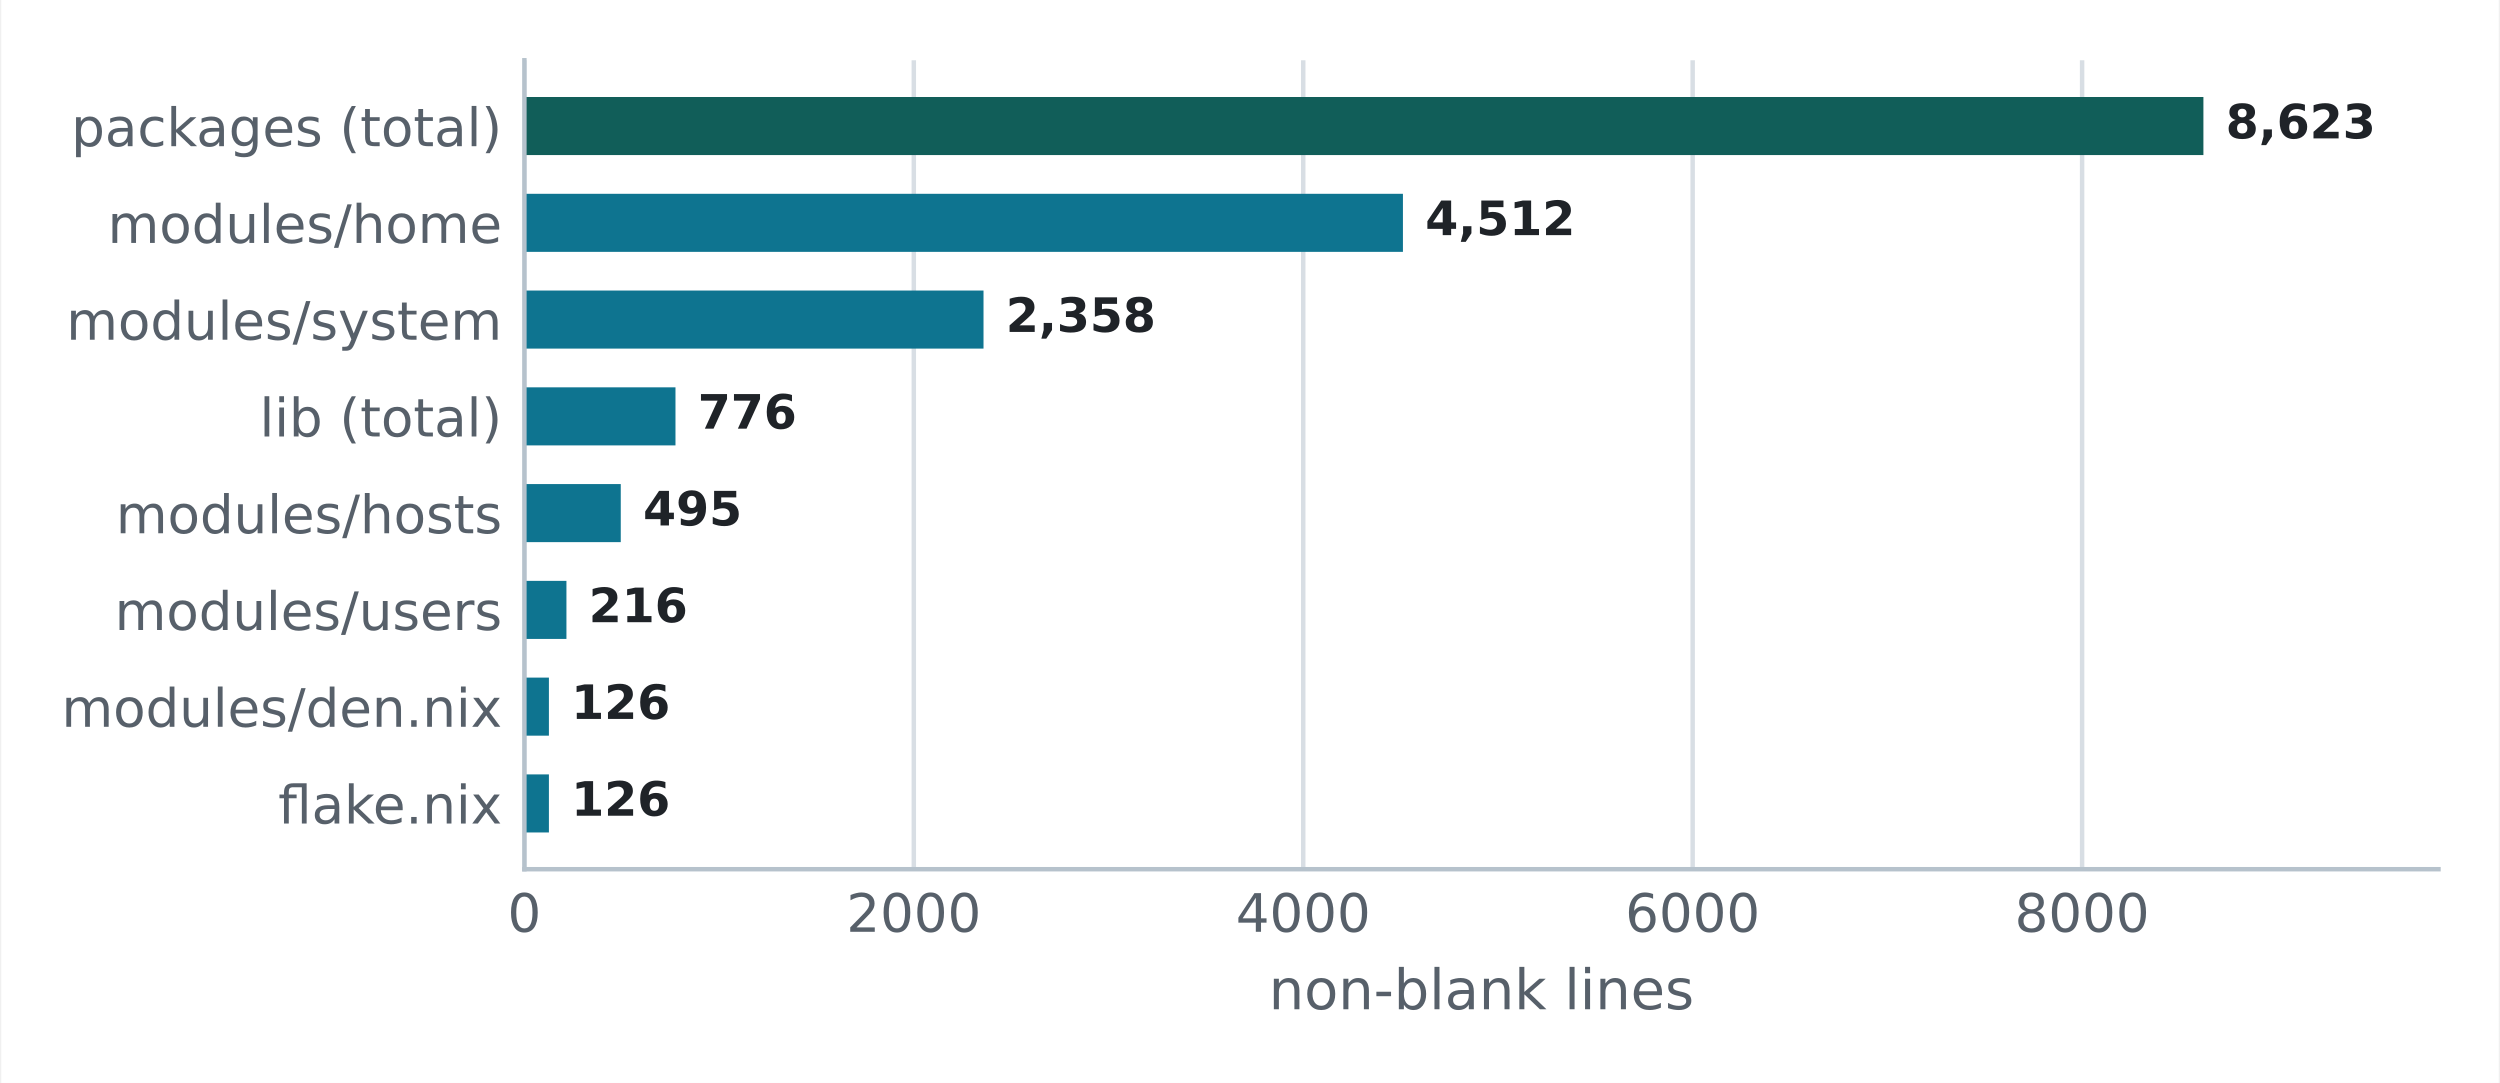
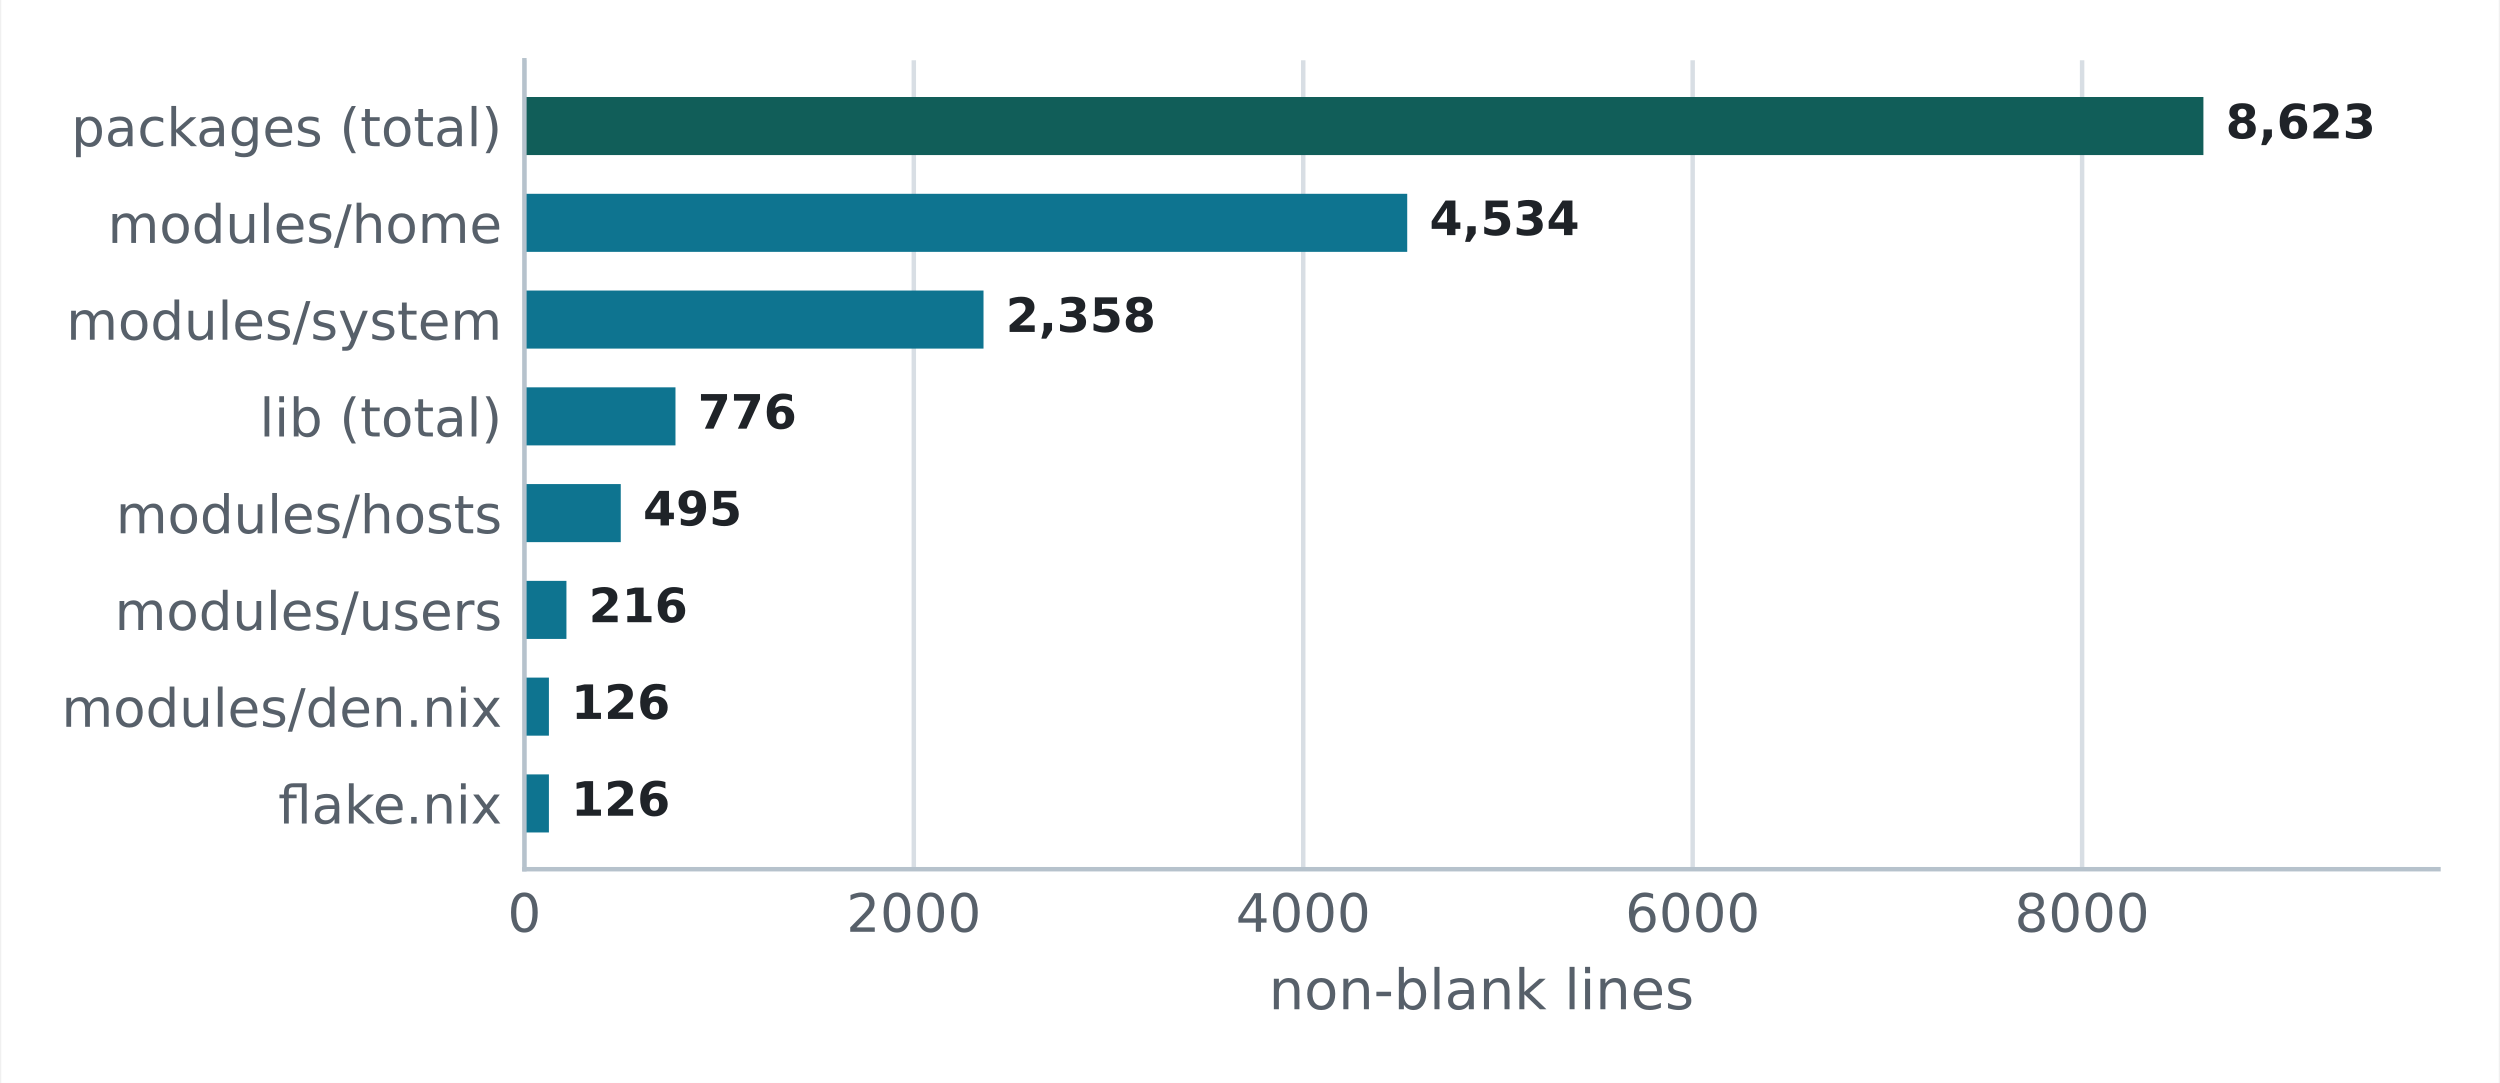
<svg xmlns="http://www.w3.org/2000/svg" xmlns:xlink="http://www.w3.org/1999/xlink" width="995" height="431" viewBox="0 0 447.591 194.078" version="1.1">
  <defs>
    <style type="text/css">*{stroke-linejoin: round; stroke-linecap: butt}</style>
  </defs>
  <g id="figure_1">
    <g id="patch_1">
      <path d="M 0 194.078  L 447.591 194.078  L 447.591 0  L 0 0  z " style="fill: #ffffff" />
    </g>
    <g id="axes_1">
      <g id="patch_2">
        <path d="M 93.751 155.778  L 436.791 155.778  L 436.791 10.8  L 93.751 10.8  z " style="fill: #ffffff" />
      </g>
      <g id="matplotlib.axis_1">
        <g id="xtick_1">
          <g id="line2d_1">
            <path d="M 93.751 155.778  L 93.751 10.8  " clip-path="url(#p4f550c6e6d)" style="fill: none; stroke: #d8dee4; stroke-width: 0.8; stroke-linecap: square" />
          </g>
          <g id="line2d_2" />
          <g id="text_1">
            <g style="fill: #57606a" transform="translate(90.72875 166.9954) scale(0.095 -0.095)">
              <defs>
                <path id="DejaVuSans-13" d="M 2034 4250  Q 1547 4250 1301 3770  Q 1056 3291 1056 2328  Q 1056 1369 1301 889  Q 1547 409 2034 409  Q 2525 409 2770 889  Q 3016 1369 3016 2328  Q 3016 3291 2770 3770  Q 2525 4250 2034 4250  z M 2034 4750  Q 2819 4750 3233 4129  Q 3647 3509 3647 2328  Q 3647 1150 3233 529  Q 2819 -91 2034 -91  Q 1250 -91 836 529  Q 422 1150 422 2328  Q 422 3509 836 4129  Q 1250 4750 2034 4750  z " transform="scale(0.015625)" />
              </defs>
              <use xlink:href="#DejaVuSans-13" />
            </g>
          </g>
        </g>
        <g id="xtick_2">
          <g id="line2d_3">
            <path d="M 163.544 155.778  L 163.544 10.8  " clip-path="url(#p4f550c6e6d)" style="fill: none; stroke: #d8dee4; stroke-width: 0.8; stroke-linecap: square" />
          </g>
          <g id="line2d_4" />
          <g id="text_2">
            <g style="fill: #57606a" transform="translate(151.4551 166.9954) scale(0.095 -0.095)">
              <defs>
                <path id="DejaVuSans-15" d="M 1228 531  L 3431 531  L 3431 0  L 469 0  L 469 531  Q 828 903 1448 1529  Q 2069 2156 2228 2338  Q 2531 2678 2651 2914  Q 2772 3150 2772 3378  Q 2772 3750 2511 3984  Q 2250 4219 1831 4219  Q 1534 4219 1204 4116  Q 875 4013 500 3803  L 500 4441  Q 881 4594 1212 4672  Q 1544 4750 1819 4750  Q 2544 4750 2975 4387  Q 3406 4025 3406 3419  Q 3406 3131 3298 2873  Q 3191 2616 2906 2266  Q 2828 2175 2409 1742  Q 1991 1309 1228 531  z " transform="scale(0.015625)" />
              </defs>
              <use xlink:href="#DejaVuSans-15" />
              <use xlink:href="#DejaVuSans-13" transform="translate(63.625 0)" />
              <use xlink:href="#DejaVuSans-13" transform="translate(127.25 0)" />
              <use xlink:href="#DejaVuSans-13" transform="translate(190.875 0)" />
            </g>
          </g>
        </g>
        <g id="xtick_3">
          <g id="line2d_5">
            <path d="M 233.337 155.778  L 233.337 10.8  " clip-path="url(#p4f550c6e6d)" style="fill: none; stroke: #d8dee4; stroke-width: 0.8; stroke-linecap: square" />
          </g>
          <g id="line2d_6" />
          <g id="text_3">
            <g style="fill: #57606a" transform="translate(221.2481 166.9954) scale(0.095 -0.095)">
              <defs>
                <path id="DejaVuSans-17" d="M 2419 4116  L 825 1625  L 2419 1625  L 2419 4116  z M 2253 4666  L 3047 4666  L 3047 1625  L 3713 1625  L 3713 1100  L 3047 1100  L 3047 0  L 2419 0  L 2419 1100  L 313 1100  L 313 1709  L 2253 4666  z " transform="scale(0.015625)" />
              </defs>
              <use xlink:href="#DejaVuSans-17" />
              <use xlink:href="#DejaVuSans-13" transform="translate(63.625 0)" />
              <use xlink:href="#DejaVuSans-13" transform="translate(127.25 0)" />
              <use xlink:href="#DejaVuSans-13" transform="translate(190.875 0)" />
            </g>
          </g>
        </g>
        <g id="xtick_4">
          <g id="line2d_7">
            <path d="M 303.13 155.778  L 303.13 10.8  " clip-path="url(#p4f550c6e6d)" style="fill: none; stroke: #d8dee4; stroke-width: 0.8; stroke-linecap: square" />
          </g>
          <g id="line2d_8" />
          <g id="text_4">
            <g style="fill: #57606a" transform="translate(291.041 166.9954) scale(0.095 -0.095)">
              <defs>
                <path id="DejaVuSans-19" d="M 2113 2584  Q 1688 2584 1439 2293  Q 1191 2003 1191 1497  Q 1191 994 1439 701  Q 1688 409 2113 409  Q 2538 409 2786 701  Q 3034 994 3034 1497  Q 3034 2003 2786 2293  Q 2538 2584 2113 2584  z M 3366 4563  L 3366 3988  Q 3128 4100 2886 4159  Q 2644 4219 2406 4219  Q 1781 4219 1451 3797  Q 1122 3375 1075 2522  Q 1259 2794 1537 2939  Q 1816 3084 2150 3084  Q 2853 3084 3261 2657  Q 3669 2231 3669 1497  Q 3669 778 3244 343  Q 2819 -91 2113 -91  Q 1303 -91 875 529  Q 447 1150 447 2328  Q 447 3434 972 4092  Q 1497 4750 2381 4750  Q 2619 4750 2861 4703  Q 3103 4656 3366 4563  z " transform="scale(0.015625)" />
              </defs>
              <use xlink:href="#DejaVuSans-19" />
              <use xlink:href="#DejaVuSans-13" transform="translate(63.625 0)" />
              <use xlink:href="#DejaVuSans-13" transform="translate(127.25 0)" />
              <use xlink:href="#DejaVuSans-13" transform="translate(190.875 0)" />
            </g>
          </g>
        </g>
        <g id="xtick_5">
          <g id="line2d_9">
            <path d="M 372.923 155.778  L 372.923 10.8  " clip-path="url(#p4f550c6e6d)" style="fill: none; stroke: #d8dee4; stroke-width: 0.8; stroke-linecap: square" />
          </g>
          <g id="line2d_10" />
          <g id="text_5">
            <g style="fill: #57606a" transform="translate(360.834 166.9954) scale(0.095 -0.095)">
              <defs>
                <path id="DejaVuSans-1b" d="M 2034 2216  Q 1584 2216 1326 1975  Q 1069 1734 1069 1313  Q 1069 891 1326 650  Q 1584 409 2034 409  Q 2484 409 2743 651  Q 3003 894 3003 1313  Q 3003 1734 2745 1975  Q 2488 2216 2034 2216  z M 1403 2484  Q 997 2584 770 2862  Q 544 3141 544 3541  Q 544 4100 942 4425  Q 1341 4750 2034 4750  Q 2731 4750 3128 4425  Q 3525 4100 3525 3541  Q 3525 3141 3298 2862  Q 3072 2584 2669 2484  Q 3125 2378 3379 2068  Q 3634 1759 3634 1313  Q 3634 634 3220 271  Q 2806 -91 2034 -91  Q 1263 -91 848 271  Q 434 634 434 1313  Q 434 1759 690 2068  Q 947 2378 1403 2484  z M 1172 3481  Q 1172 3119 1398 2916  Q 1625 2713 2034 2713  Q 2441 2713 2670 2916  Q 2900 3119 2900 3481  Q 2900 3844 2670 4047  Q 2441 4250 2034 4250  Q 1625 4250 1398 4047  Q 1172 3844 1172 3481  z " transform="scale(0.015625)" />
              </defs>
              <use xlink:href="#DejaVuSans-1b" />
              <use xlink:href="#DejaVuSans-13" transform="translate(63.625 0)" />
              <use xlink:href="#DejaVuSans-13" transform="translate(127.25 0)" />
              <use xlink:href="#DejaVuSans-13" transform="translate(190.875 0)" />
            </g>
          </g>
        </g>
        <g id="text_6">
          <g style="fill: #57606a" transform="translate(227.1616 180.8761) scale(0.1 -0.1)">
            <defs>
              <path id="DejaVuSans-51" d="M 3513 2113  L 3513 0  L 2938 0  L 2938 2094  Q 2938 2591 2744 2837  Q 2550 3084 2163 3084  Q 1697 3084 1428 2787  Q 1159 2491 1159 1978  L 1159 0  L 581 0  L 581 3500  L 1159 3500  L 1159 2956  Q 1366 3272 1645 3428  Q 1925 3584 2291 3584  Q 2894 3584 3203 3211  Q 3513 2838 3513 2113  z " transform="scale(0.015625)" />
              <path id="DejaVuSans-52" d="M 1959 3097  Q 1497 3097 1228 2736  Q 959 2375 959 1747  Q 959 1119 1226 758  Q 1494 397 1959 397  Q 2419 397 2687 759  Q 2956 1122 2956 1747  Q 2956 2369 2687 2733  Q 2419 3097 1959 3097  z M 1959 3584  Q 2709 3584 3137 3096  Q 3566 2609 3566 1747  Q 3566 888 3137 398  Q 2709 -91 1959 -91  Q 1206 -91 779 398  Q 353 888 353 1747  Q 353 2609 779 3096  Q 1206 3584 1959 3584  z " transform="scale(0.015625)" />
              <path id="DejaVuSans-10" d="M 313 2009  L 1997 2009  L 1997 1497  L 313 1497  L 313 2009  z " transform="scale(0.015625)" />
              <path id="DejaVuSans-45" d="M 3116 1747  Q 3116 2381 2855 2742  Q 2594 3103 2138 3103  Q 1681 3103 1420 2742  Q 1159 2381 1159 1747  Q 1159 1113 1420 752  Q 1681 391 2138 391  Q 2594 391 2855 752  Q 3116 1113 3116 1747  z M 1159 2969  Q 1341 3281 1617 3432  Q 1894 3584 2278 3584  Q 2916 3584 3314 3078  Q 3713 2572 3713 1747  Q 3713 922 3314 415  Q 2916 -91 2278 -91  Q 1894 -91 1617 61  Q 1341 213 1159 525  L 1159 0  L 581 0  L 581 4863  L 1159 4863  L 1159 2969  z " transform="scale(0.015625)" />
              <path id="DejaVuSans-4f" d="M 603 4863  L 1178 4863  L 1178 0  L 603 0  L 603 4863  z " transform="scale(0.015625)" />
              <path id="DejaVuSans-44" d="M 2194 1759  Q 1497 1759 1228 1600  Q 959 1441 959 1056  Q 959 750 1161 570  Q 1363 391 1709 391  Q 2188 391 2477 730  Q 2766 1069 2766 1631  L 2766 1759  L 2194 1759  z M 3341 1997  L 3341 0  L 2766 0  L 2766 531  Q 2569 213 2275 61  Q 1981 -91 1556 -91  Q 1019 -91 701 211  Q 384 513 384 1019  Q 384 1609 779 1909  Q 1175 2209 1959 2209  L 2766 2209  L 2766 2266  Q 2766 2663 2505 2880  Q 2244 3097 1772 3097  Q 1472 3097 1187 3025  Q 903 2953 641 2809  L 641 3341  Q 956 3463 1253 3523  Q 1550 3584 1831 3584  Q 2591 3584 2966 3190  Q 3341 2797 3341 1997  z " transform="scale(0.015625)" />
              <path id="DejaVuSans-4e" d="M 581 4863  L 1159 4863  L 1159 1991  L 2875 3500  L 3609 3500  L 1753 1863  L 3688 0  L 2938 0  L 1159 1709  L 1159 0  L 581 0  L 581 4863  z " transform="scale(0.015625)" />
              <path id="DejaVuSans-3" transform="scale(0.015625)" />
              <path id="DejaVuSans-4c" d="M 603 3500  L 1178 3500  L 1178 0  L 603 0  L 603 3500  z M 603 4863  L 1178 4863  L 1178 4134  L 603 4134  L 603 4863  z " transform="scale(0.015625)" />
              <path id="DejaVuSans-48" d="M 3597 1894  L 3597 1613  L 953 1613  Q 991 1019 1311 708  Q 1631 397 2203 397  Q 2534 397 2845 478  Q 3156 559 3463 722  L 3463 178  Q 3153 47 2828 -22  Q 2503 -91 2169 -91  Q 1331 -91 842 396  Q 353 884 353 1716  Q 353 2575 817 3079  Q 1281 3584 2069 3584  Q 2775 3584 3186 3129  Q 3597 2675 3597 1894  z M 3022 2063  Q 3016 2534 2758 2815  Q 2500 3097 2075 3097  Q 1594 3097 1305 2825  Q 1016 2553 972 2059  L 3022 2063  z " transform="scale(0.015625)" />
              <path id="DejaVuSans-56" d="M 2834 3397  L 2834 2853  Q 2591 2978 2328 3040  Q 2066 3103 1784 3103  Q 1356 3103 1142 2972  Q 928 2841 928 2578  Q 928 2378 1081 2264  Q 1234 2150 1697 2047  L 1894 2003  Q 2506 1872 2764 1633  Q 3022 1394 3022 966  Q 3022 478 2636 193  Q 2250 -91 1575 -91  Q 1294 -91 989 -36  Q 684 19 347 128  L 347 722  Q 666 556 975 473  Q 1284 391 1588 391  Q 1994 391 2212 530  Q 2431 669 2431 922  Q 2431 1156 2273 1281  Q 2116 1406 1581 1522  L 1381 1569  Q 847 1681 609 1914  Q 372 2147 372 2553  Q 372 3047 722 3315  Q 1072 3584 1716 3584  Q 2034 3584 2315 3537  Q 2597 3491 2834 3397  z " transform="scale(0.015625)" />
            </defs>
            <use xlink:href="#DejaVuSans-51" />
            <use xlink:href="#DejaVuSans-52" transform="translate(63.375 0)" />
            <use xlink:href="#DejaVuSans-51" transform="translate(124.5625 0)" />
            <use xlink:href="#DejaVuSans-10" transform="translate(187.9375 0)" />
            <use xlink:href="#DejaVuSans-45" transform="translate(224.0156 0)" />
            <use xlink:href="#DejaVuSans-4f" transform="translate(287.5 0)" />
            <use xlink:href="#DejaVuSans-44" transform="translate(315.2812 0)" />
            <use xlink:href="#DejaVuSans-51" transform="translate(376.5625 0)" />
            <use xlink:href="#DejaVuSans-4e" transform="translate(439.9375 0)" />
            <use xlink:href="#DejaVuSans-3" transform="translate(497.8438 0)" />
            <use xlink:href="#DejaVuSans-4f" transform="translate(529.625 0)" />
            <use xlink:href="#DejaVuSans-4c" transform="translate(557.4062 0)" />
            <use xlink:href="#DejaVuSans-51" transform="translate(585.1875 0)" />
            <use xlink:href="#DejaVuSans-48" transform="translate(648.5625 0)" />
            <use xlink:href="#DejaVuSans-56" transform="translate(710.0938 0)" />
          </g>
        </g>
      </g>
      <g id="matplotlib.axis_2">
        <g id="ytick_1">
          <g id="line2d_11" />
          <g id="text_7">
            <g style="fill: #57606a" transform="translate(49.6357 147.5945) scale(0.095 -0.095)">
              <defs>
                <path id="DejaVuSans-13b0" d="M 1831 4863  L 3431 4863  L 3431 0  L 2853 0  L 2853 4384  L 1825 4384  Q 1516 4384 1395 4259  Q 1275 4134 1275 3809  L 1275 3500  L 2222 3500  L 2222 3053  L 1275 3053  L 1275 0  L 697 0  L 697 3053  L 147 3053  L 147 3500  L 697 3500  L 697 3744  Q 697 4328 969 4595  Q 1241 4863 1831 4863  z " transform="scale(0.015625)" />
                <path id="DejaVuSans-11" d="M 684 794  L 1344 794  L 1344 0  L 684 0  L 684 794  z " transform="scale(0.015625)" />
                <path id="DejaVuSans-5b" d="M 3513 3500  L 2247 1797  L 3578 0  L 2900 0  L 1881 1375  L 863 0  L 184 0  L 1544 1831  L 300 3500  L 978 3500  L 1906 2253  L 2834 3500  L 3513 3500  z " transform="scale(0.015625)" />
              </defs>
              <use xlink:href="#DejaVuSans-13b0" />
              <use xlink:href="#DejaVuSans-44" transform="translate(62.98438 0)" />
              <use xlink:href="#DejaVuSans-4e" transform="translate(124.2656 0)" />
              <use xlink:href="#DejaVuSans-48" transform="translate(178.6094 0)" />
              <use xlink:href="#DejaVuSans-11" transform="translate(240.1406 0)" />
              <use xlink:href="#DejaVuSans-51" transform="translate(271.9219 0)" />
              <use xlink:href="#DejaVuSans-4c" transform="translate(335.2969 0)" />
              <use xlink:href="#DejaVuSans-5b" transform="translate(363.0781 0)" />
            </g>
          </g>
        </g>
        <g id="ytick_2">
          <g id="line2d_12" />
          <g id="text_8">
            <g style="fill: #57606a" transform="translate(10.8 130.2526) scale(0.095 -0.095)">
              <defs>
                <path id="DejaVuSans-50" d="M 3328 2828  Q 3544 3216 3844 3400  Q 4144 3584 4550 3584  Q 5097 3584 5394 3201  Q 5691 2819 5691 2113  L 5691 0  L 5113 0  L 5113 2094  Q 5113 2597 4934 2840  Q 4756 3084 4391 3084  Q 3944 3084 3684 2787  Q 3425 2491 3425 1978  L 3425 0  L 2847 0  L 2847 2094  Q 2847 2600 2669 2842  Q 2491 3084 2119 3084  Q 1678 3084 1418 2786  Q 1159 2488 1159 1978  L 1159 0  L 581 0  L 581 3500  L 1159 3500  L 1159 2956  Q 1356 3278 1631 3431  Q 1906 3584 2284 3584  Q 2666 3584 2933 3390  Q 3200 3197 3328 2828  z " transform="scale(0.015625)" />
                <path id="DejaVuSans-47" d="M 2906 2969  L 2906 4863  L 3481 4863  L 3481 0  L 2906 0  L 2906 525  Q 2725 213 2448 61  Q 2172 -91 1784 -91  Q 1150 -91 751 415  Q 353 922 353 1747  Q 353 2572 751 3078  Q 1150 3584 1784 3584  Q 2172 3584 2448 3432  Q 2725 3281 2906 2969  z M 947 1747  Q 947 1113 1208 752  Q 1469 391 1925 391  Q 2381 391 2643 752  Q 2906 1113 2906 1747  Q 2906 2381 2643 2742  Q 2381 3103 1925 3103  Q 1469 3103 1208 2742  Q 947 2381 947 1747  z " transform="scale(0.015625)" />
                <path id="DejaVuSans-58" d="M 544 1381  L 544 3500  L 1119 3500  L 1119 1403  Q 1119 906 1312 657  Q 1506 409 1894 409  Q 2359 409 2629 706  Q 2900 1003 2900 1516  L 2900 3500  L 3475 3500  L 3475 0  L 2900 0  L 2900 538  Q 2691 219 2414 64  Q 2138 -91 1772 -91  Q 1169 -91 856 284  Q 544 659 544 1381  z M 1991 3584  L 1991 3584  z " transform="scale(0.015625)" />
                <path id="DejaVuSans-12" d="M 1625 4666  L 2156 4666  L 531 -594  L 0 -594  L 1625 4666  z " transform="scale(0.015625)" />
              </defs>
              <use xlink:href="#DejaVuSans-50" />
              <use xlink:href="#DejaVuSans-52" transform="translate(97.40625 0)" />
              <use xlink:href="#DejaVuSans-47" transform="translate(158.5938 0)" />
              <use xlink:href="#DejaVuSans-58" transform="translate(222.0781 0)" />
              <use xlink:href="#DejaVuSans-4f" transform="translate(285.4531 0)" />
              <use xlink:href="#DejaVuSans-48" transform="translate(313.2344 0)" />
              <use xlink:href="#DejaVuSans-56" transform="translate(374.7656 0)" />
              <use xlink:href="#DejaVuSans-12" transform="translate(426.8594 0)" />
              <use xlink:href="#DejaVuSans-47" transform="translate(460.5469 0)" />
              <use xlink:href="#DejaVuSans-48" transform="translate(524.0312 0)" />
              <use xlink:href="#DejaVuSans-51" transform="translate(585.5625 0)" />
              <use xlink:href="#DejaVuSans-11" transform="translate(648.9375 0)" />
              <use xlink:href="#DejaVuSans-51" transform="translate(680.7188 0)" />
              <use xlink:href="#DejaVuSans-4c" transform="translate(744.0938 0)" />
              <use xlink:href="#DejaVuSans-5b" transform="translate(771.875 0)" />
            </g>
          </g>
        </g>
        <g id="ytick_3">
          <g id="line2d_13" />
          <g id="text_9">
            <g style="fill: #57606a" transform="translate(20.32969 112.9108) scale(0.095 -0.095)">
              <defs>
                <path id="DejaVuSans-55" d="M 2631 2963  Q 2534 3019 2420 3045  Q 2306 3072 2169 3072  Q 1681 3072 1420 2755  Q 1159 2438 1159 1844  L 1159 0  L 581 0  L 581 3500  L 1159 3500  L 1159 2956  Q 1341 3275 1631 3429  Q 1922 3584 2338 3584  Q 2397 3584 2469 3576  Q 2541 3569 2628 3553  L 2631 2963  z " transform="scale(0.015625)" />
              </defs>
              <use xlink:href="#DejaVuSans-50" />
              <use xlink:href="#DejaVuSans-52" transform="translate(97.40625 0)" />
              <use xlink:href="#DejaVuSans-47" transform="translate(158.5938 0)" />
              <use xlink:href="#DejaVuSans-58" transform="translate(222.0781 0)" />
              <use xlink:href="#DejaVuSans-4f" transform="translate(285.4531 0)" />
              <use xlink:href="#DejaVuSans-48" transform="translate(313.2344 0)" />
              <use xlink:href="#DejaVuSans-56" transform="translate(374.7656 0)" />
              <use xlink:href="#DejaVuSans-12" transform="translate(426.8594 0)" />
              <use xlink:href="#DejaVuSans-58" transform="translate(460.5469 0)" />
              <use xlink:href="#DejaVuSans-56" transform="translate(523.9219 0)" />
              <use xlink:href="#DejaVuSans-48" transform="translate(576.0156 0)" />
              <use xlink:href="#DejaVuSans-55" transform="translate(637.5469 0)" />
              <use xlink:href="#DejaVuSans-56" transform="translate(678.6562 0)" />
            </g>
          </g>
        </g>
        <g id="ytick_4">
          <g id="line2d_14" />
          <g id="text_10">
            <g style="fill: #57606a" transform="translate(20.54344 95.569) scale(0.095 -0.095)">
              <defs>
                <path id="DejaVuSans-4b" d="M 3513 2113  L 3513 0  L 2938 0  L 2938 2094  Q 2938 2591 2744 2837  Q 2550 3084 2163 3084  Q 1697 3084 1428 2787  Q 1159 2491 1159 1978  L 1159 0  L 581 0  L 581 4863  L 1159 4863  L 1159 2956  Q 1366 3272 1645 3428  Q 1925 3584 2291 3584  Q 2894 3584 3203 3211  Q 3513 2838 3513 2113  z " transform="scale(0.015625)" />
                <path id="DejaVuSans-57" d="M 1172 4494  L 1172 3500  L 2356 3500  L 2356 3053  L 1172 3053  L 1172 1153  Q 1172 725 1289 603  Q 1406 481 1766 481  L 2356 481  L 2356 0  L 1766 0  Q 1100 0 847 248  Q 594 497 594 1153  L 594 3053  L 172 3053  L 172 3500  L 594 3500  L 594 4494  L 1172 4494  z " transform="scale(0.015625)" />
              </defs>
              <use xlink:href="#DejaVuSans-50" />
              <use xlink:href="#DejaVuSans-52" transform="translate(97.40625 0)" />
              <use xlink:href="#DejaVuSans-47" transform="translate(158.5938 0)" />
              <use xlink:href="#DejaVuSans-58" transform="translate(222.0781 0)" />
              <use xlink:href="#DejaVuSans-4f" transform="translate(285.4531 0)" />
              <use xlink:href="#DejaVuSans-48" transform="translate(313.2344 0)" />
              <use xlink:href="#DejaVuSans-56" transform="translate(374.7656 0)" />
              <use xlink:href="#DejaVuSans-12" transform="translate(426.8594 0)" />
              <use xlink:href="#DejaVuSans-4b" transform="translate(460.5469 0)" />
              <use xlink:href="#DejaVuSans-52" transform="translate(523.9219 0)" />
              <use xlink:href="#DejaVuSans-56" transform="translate(585.1094 0)" />
              <use xlink:href="#DejaVuSans-57" transform="translate(637.2031 0)" />
              <use xlink:href="#DejaVuSans-56" transform="translate(676.4062 0)" />
            </g>
          </g>
        </g>
        <g id="ytick_5">
          <g id="line2d_15" />
          <g id="text_11">
            <g style="fill: #57606a" transform="translate(46.28695 78.22717) scale(0.095 -0.095)">
              <defs>
                <path id="DejaVuSans-b" d="M 1984 4856  Q 1566 4138 1362 3434  Q 1159 2731 1159 2009  Q 1159 1288 1364 580  Q 1569 -128 1984 -844  L 1484 -844  Q 1016 -109 783 600  Q 550 1309 550 2009  Q 550 2706 781 3412  Q 1013 4119 1484 4856  L 1984 4856  z " transform="scale(0.015625)" />
                <path id="DejaVuSans-c" d="M 513 4856  L 1013 4856  Q 1481 4119 1714 3412  Q 1947 2706 1947 2009  Q 1947 1309 1714 600  Q 1481 -109 1013 -844  L 513 -844  Q 928 -128 1133 580  Q 1338 1288 1338 2009  Q 1338 2731 1133 3434  Q 928 4138 513 4856  z " transform="scale(0.015625)" />
              </defs>
              <use xlink:href="#DejaVuSans-4f" />
              <use xlink:href="#DejaVuSans-4c" transform="translate(27.78125 0)" />
              <use xlink:href="#DejaVuSans-45" transform="translate(55.5625 0)" />
              <use xlink:href="#DejaVuSans-3" transform="translate(119.0469 0)" />
              <use xlink:href="#DejaVuSans-b" transform="translate(150.8281 0)" />
              <use xlink:href="#DejaVuSans-57" transform="translate(189.8438 0)" />
              <use xlink:href="#DejaVuSans-52" transform="translate(229.0469 0)" />
              <use xlink:href="#DejaVuSans-57" transform="translate(290.2344 0)" />
              <use xlink:href="#DejaVuSans-44" transform="translate(329.4375 0)" />
              <use xlink:href="#DejaVuSans-4f" transform="translate(390.7188 0)" />
              <use xlink:href="#DejaVuSans-c" transform="translate(418.5 0)" />
            </g>
          </g>
        </g>
        <g id="ytick_6">
          <g id="line2d_16" />
          <g id="text_12">
            <g style="fill: #57606a" transform="translate(11.655 60.88535) scale(0.095 -0.095)">
              <defs>
                <path id="DejaVuSans-5c" d="M 2059 -325  Q 1816 -950 1584 -1140  Q 1353 -1331 966 -1331  L 506 -1331  L 506 -850  L 844 -850  Q 1081 -850 1212 -737  Q 1344 -625 1503 -206  L 1606 56  L 191 3500  L 800 3500  L 1894 763  L 2988 3500  L 3597 3500  L 2059 -325  z " transform="scale(0.015625)" />
              </defs>
              <use xlink:href="#DejaVuSans-50" />
              <use xlink:href="#DejaVuSans-52" transform="translate(97.40625 0)" />
              <use xlink:href="#DejaVuSans-47" transform="translate(158.5938 0)" />
              <use xlink:href="#DejaVuSans-58" transform="translate(222.0781 0)" />
              <use xlink:href="#DejaVuSans-4f" transform="translate(285.4531 0)" />
              <use xlink:href="#DejaVuSans-48" transform="translate(313.2344 0)" />
              <use xlink:href="#DejaVuSans-56" transform="translate(374.7656 0)" />
              <use xlink:href="#DejaVuSans-12" transform="translate(426.8594 0)" />
              <use xlink:href="#DejaVuSans-56" transform="translate(460.5469 0)" />
              <use xlink:href="#DejaVuSans-5c" transform="translate(512.6406 0)" />
              <use xlink:href="#DejaVuSans-56" transform="translate(571.8281 0)" />
              <use xlink:href="#DejaVuSans-57" transform="translate(623.9219 0)" />
              <use xlink:href="#DejaVuSans-48" transform="translate(663.125 0)" />
              <use xlink:href="#DejaVuSans-50" transform="translate(724.6562 0)" />
            </g>
          </g>
        </g>
        <g id="ytick_7">
          <g id="line2d_17" />
          <g id="text_13">
            <g style="fill: #57606a" transform="translate(19.06648 43.54352) scale(0.095 -0.095)">
              <use xlink:href="#DejaVuSans-50" />
              <use xlink:href="#DejaVuSans-52" transform="translate(97.40625 0)" />
              <use xlink:href="#DejaVuSans-47" transform="translate(158.5938 0)" />
              <use xlink:href="#DejaVuSans-58" transform="translate(222.0781 0)" />
              <use xlink:href="#DejaVuSans-4f" transform="translate(285.4531 0)" />
              <use xlink:href="#DejaVuSans-48" transform="translate(313.2344 0)" />
              <use xlink:href="#DejaVuSans-56" transform="translate(374.7656 0)" />
              <use xlink:href="#DejaVuSans-12" transform="translate(426.8594 0)" />
              <use xlink:href="#DejaVuSans-4b" transform="translate(460.5469 0)" />
              <use xlink:href="#DejaVuSans-52" transform="translate(523.9219 0)" />
              <use xlink:href="#DejaVuSans-50" transform="translate(585.1094 0)" />
              <use xlink:href="#DejaVuSans-48" transform="translate(682.5156 0)" />
            </g>
          </g>
        </g>
        <g id="ytick_8">
          <g id="line2d_18" />
          <g id="text_14">
            <g style="fill: #57606a" transform="translate(12.5382 26.2017) scale(0.095 -0.095)">
              <defs>
                <path id="DejaVuSans-53" d="M 1159 525  L 1159 -1331  L 581 -1331  L 581 3500  L 1159 3500  L 1159 2969  Q 1341 3281 1617 3432  Q 1894 3584 2278 3584  Q 2916 3584 3314 3078  Q 3713 2572 3713 1747  Q 3713 922 3314 415  Q 2916 -91 2278 -91  Q 1894 -91 1617 61  Q 1341 213 1159 525  z M 3116 1747  Q 3116 2381 2855 2742  Q 2594 3103 2138 3103  Q 1681 3103 1420 2742  Q 1159 2381 1159 1747  Q 1159 1113 1420 752  Q 1681 391 2138 391  Q 2594 391 2855 752  Q 3116 1113 3116 1747  z " transform="scale(0.015625)" />
                <path id="DejaVuSans-46" d="M 3122 3366  L 3122 2828  Q 2878 2963 2633 3030  Q 2388 3097 2138 3097  Q 1578 3097 1268 2742  Q 959 2388 959 1747  Q 959 1106 1268 751  Q 1578 397 2138 397  Q 2388 397 2633 464  Q 2878 531 3122 666  L 3122 134  Q 2881 22 2623 -34  Q 2366 -91 2075 -91  Q 1284 -91 818 406  Q 353 903 353 1747  Q 353 2603 823 3093  Q 1294 3584 2113 3584  Q 2378 3584 2631 3529  Q 2884 3475 3122 3366  z " transform="scale(0.015625)" />
                <path id="DejaVuSans-4a" d="M 2906 1791  Q 2906 2416 2648 2759  Q 2391 3103 1925 3103  Q 1463 3103 1205 2759  Q 947 2416 947 1791  Q 947 1169 1205 825  Q 1463 481 1925 481  Q 2391 481 2648 825  Q 2906 1169 2906 1791  z M 3481 434  Q 3481 -459 3084 -895  Q 2688 -1331 1869 -1331  Q 1566 -1331 1297 -1286  Q 1028 -1241 775 -1147  L 775 -588  Q 1028 -725 1275 -790  Q 1522 -856 1778 -856  Q 2344 -856 2625 -561  Q 2906 -266 2906 331  L 2906 616  Q 2728 306 2450 153  Q 2172 0 1784 0  Q 1141 0 747 490  Q 353 981 353 1791  Q 353 2603 747 3093  Q 1141 3584 1784 3584  Q 2172 3584 2450 3431  Q 2728 3278 2906 2969  L 2906 3500  L 3481 3500  L 3481 434  z " transform="scale(0.015625)" />
              </defs>
              <use xlink:href="#DejaVuSans-53" />
              <use xlink:href="#DejaVuSans-44" transform="translate(63.48438 0)" />
              <use xlink:href="#DejaVuSans-46" transform="translate(124.7656 0)" />
              <use xlink:href="#DejaVuSans-4e" transform="translate(179.75 0)" />
              <use xlink:href="#DejaVuSans-44" transform="translate(235.9062 0)" />
              <use xlink:href="#DejaVuSans-4a" transform="translate(297.1875 0)" />
              <use xlink:href="#DejaVuSans-48" transform="translate(360.6719 0)" />
              <use xlink:href="#DejaVuSans-56" transform="translate(422.2031 0)" />
              <use xlink:href="#DejaVuSans-3" transform="translate(474.2969 0)" />
              <use xlink:href="#DejaVuSans-b" transform="translate(506.0781 0)" />
              <use xlink:href="#DejaVuSans-57" transform="translate(545.0938 0)" />
              <use xlink:href="#DejaVuSans-52" transform="translate(584.2969 0)" />
              <use xlink:href="#DejaVuSans-57" transform="translate(645.4844 0)" />
              <use xlink:href="#DejaVuSans-44" transform="translate(684.6875 0)" />
              <use xlink:href="#DejaVuSans-4f" transform="translate(745.9688 0)" />
              <use xlink:href="#DejaVuSans-c" transform="translate(773.75 0)" />
            </g>
          </g>
        </g>
      </g>
      <g id="patch_3">
        <path d="M 93.751 149.188  L 98.148 149.188  L 98.148 138.783  L 93.751 138.783  z " clip-path="url(#p4f550c6e6d)" style="fill: #0e7490" />
      </g>
      <g id="patch_4">
        <path d="M 93.751 131.846  L 98.148 131.846  L 98.148 121.441  L 93.751 121.441  z " clip-path="url(#p4f550c6e6d)" style="fill: #0e7490" />
      </g>
      <g id="patch_5">
        <path d="M 93.751 114.504  L 101.289 114.504  L 101.289 104.099  L 93.751 104.099  z " clip-path="url(#p4f550c6e6d)" style="fill: #0e7490" />
      </g>
      <g id="patch_6">
        <path d="M 93.751 97.162  L 111.025 97.162  L 111.025 86.757  L 93.751 86.757  z " clip-path="url(#p4f550c6e6d)" style="fill: #0e7490" />
      </g>
      <g id="patch_7">
        <path d="M 93.751 79.82  L 120.831 79.82  L 120.831 69.415  L 93.751 69.415  z " clip-path="url(#p4f550c6e6d)" style="fill: #0e7490" />
      </g>
      <g id="patch_8">
        <path d="M 93.751 62.479  L 176.037 62.479  L 176.037 52.074  L 93.751 52.074  z " clip-path="url(#p4f550c6e6d)" style="fill: #0e7490" />
      </g>
      <g id="patch_9">
-         <path d="M 93.751 45.137  L 251.204 45.137  L 251.204 34.732  L 93.751 34.732  z " clip-path="url(#p4f550c6e6d)" style="fill: #0e7490" />
+         <path d="M 93.751 45.137  L 251.972 45.137  L 251.972 34.732  L 93.751 34.732  z " clip-path="url(#p4f550c6e6d)" style="fill: #0e7490" />
      </g>
      <g id="patch_10">
        <path d="M 93.751 27.795  L 394.663 27.795  L 394.663 17.39  L 93.751 17.39  z " clip-path="url(#p4f550c6e6d)" style="fill: #115e59" />
      </g>
      <g id="patch_11">
        <path d="M 93.751 155.778  L 93.751 10.8  " style="fill: none; stroke: #b6c2cc; stroke-width: 0.8; stroke-linejoin: miter; stroke-linecap: square" />
      </g>
      <g id="patch_12">
        <path d="M 93.751 155.778  L 436.791 155.778  " style="fill: none; stroke: #b6c2cc; stroke-width: 0.8; stroke-linejoin: miter; stroke-linecap: square" />
      </g>
      <g id="text_15">
        <g style="fill: #1f2328" transform="translate(102.1479 146.1932) scale(0.085 -0.085)">
          <defs>
            <path id="DejaVuSans-Bold-14" d="M 750 831  L 1813 831  L 1813 3847  L 722 3622  L 722 4441  L 1806 4666  L 2950 4666  L 2950 831  L 4013 831  L 4013 0  L 750 0  L 750 831  z " transform="scale(0.015625)" />
            <path id="DejaVuSans-Bold-15" d="M 1844 884  L 3897 884  L 3897 0  L 506 0  L 506 884  L 2209 2388  Q 2438 2594 2547 2791  Q 2656 2988 2656 3200  Q 2656 3528 2436 3728  Q 2216 3928 1850 3928  Q 1569 3928 1234 3808  Q 900 3688 519 3450  L 519 4475  Q 925 4609 1322 4679  Q 1719 4750 2100 4750  Q 2938 4750 3402 4381  Q 3866 4013 3866 3353  Q 3866 2972 3669 2642  Q 3472 2313 2841 1759  L 1844 884  z " transform="scale(0.015625)" />
            <path id="DejaVuSans-Bold-19" d="M 2316 2303  Q 2000 2303 1842 2098  Q 1684 1894 1684 1484  Q 1684 1075 1842 870  Q 2000 666 2316 666  Q 2634 666 2792 870  Q 2950 1075 2950 1484  Q 2950 1894 2792 2098  Q 2634 2303 2316 2303  z M 3803 4544  L 3803 3681  Q 3506 3822 3243 3889  Q 2981 3956 2731 3956  Q 2194 3956 1894 3657  Q 1594 3359 1544 2772  Q 1750 2925 1990 3001  Q 2231 3078 2516 3078  Q 3231 3078 3670 2659  Q 4109 2241 4109 1563  Q 4109 813 3618 361  Q 3128 -91 2303 -91  Q 1394 -91 895 523  Q 397 1138 397 2266  Q 397 3422 980 4083  Q 1563 4744 2578 4744  Q 2900 4744 3203 4694  Q 3506 4644 3803 4544  z " transform="scale(0.015625)" />
          </defs>
          <use xlink:href="#DejaVuSans-Bold-14" />
          <use xlink:href="#DejaVuSans-Bold-15" transform="translate(69.57812 0)" />
          <use xlink:href="#DejaVuSans-Bold-19" transform="translate(139.1562 0)" />
        </g>
      </g>
      <g id="text_16">
        <g style="fill: #1f2328" transform="translate(102.1479 128.8514) scale(0.085 -0.085)">
          <use xlink:href="#DejaVuSans-Bold-14" />
          <use xlink:href="#DejaVuSans-Bold-15" transform="translate(69.57812 0)" />
          <use xlink:href="#DejaVuSans-Bold-19" transform="translate(139.1562 0)" />
        </g>
      </g>
      <g id="text_17">
        <g style="fill: #1f2328" transform="translate(105.2886 111.5096) scale(0.085 -0.085)">
          <use xlink:href="#DejaVuSans-Bold-15" />
          <use xlink:href="#DejaVuSans-Bold-14" transform="translate(69.57812 0)" />
          <use xlink:href="#DejaVuSans-Bold-19" transform="translate(139.1562 0)" />
        </g>
      </g>
      <g id="text_18">
        <g style="fill: #1f2328" transform="translate(115.0247 94.16775) scale(0.085 -0.085)">
          <defs>
            <path id="DejaVuSans-Bold-17" d="M 2356 3675  L 1038 1722  L 2356 1722  L 2356 3675  z M 2156 4666  L 3494 4666  L 3494 1722  L 4159 1722  L 4159 850  L 3494 850  L 3494 0  L 2356 0  L 2356 850  L 288 850  L 288 1881  L 2156 4666  z " transform="scale(0.015625)" />
            <path id="DejaVuSans-Bold-1c" d="M 641 103  L 641 966  Q 928 831 1190 764  Q 1453 697 1709 697  Q 2247 697 2547 995  Q 2847 1294 2900 1881  Q 2688 1725 2447 1647  Q 2206 1569 1925 1569  Q 1209 1569 770 1986  Q 331 2403 331 3084  Q 331 3838 820 4291  Q 1309 4744 2131 4744  Q 3044 4744 3544 4128  Q 4044 3513 4044 2388  Q 4044 1231 3459 570  Q 2875 -91 1856 -91  Q 1528 -91 1228 -42  Q 928 6 641 103  z M 2125 2350  Q 2441 2350 2600 2554  Q 2759 2759 2759 3169  Q 2759 3575 2600 3781  Q 2441 3988 2125 3988  Q 1809 3988 1650 3781  Q 1491 3575 1491 3169  Q 1491 2759 1650 2554  Q 1809 2350 2125 2350  z " transform="scale(0.015625)" />
            <path id="DejaVuSans-Bold-18" d="M 678 4666  L 3669 4666  L 3669 3781  L 1638 3781  L 1638 3059  Q 1775 3097 1914 3117  Q 2053 3138 2203 3138  Q 3056 3138 3531 2711  Q 4006 2284 4006 1522  Q 4006 766 3489 337  Q 2972 -91 2053 -91  Q 1656 -91 1267 -14  Q 878 63 494 219  L 494 1166  Q 875 947 1217 837  Q 1559 728 1863 728  Q 2300 728 2551 942  Q 2803 1156 2803 1522  Q 2803 1891 2551 2103  Q 2300 2316 1863 2316  Q 1603 2316 1309 2248  Q 1016 2181 678 2041  L 678 4666  z " transform="scale(0.015625)" />
          </defs>
          <use xlink:href="#DejaVuSans-Bold-17" />
          <use xlink:href="#DejaVuSans-Bold-1c" transform="translate(69.57812 0)" />
          <use xlink:href="#DejaVuSans-Bold-18" transform="translate(139.1562 0)" />
        </g>
      </g>
      <g id="text_19">
        <g style="fill: #1f2328" transform="translate(124.8306 76.82592) scale(0.085 -0.085)">
          <defs>
            <path id="DejaVuSans-Bold-1a" d="M 428 4666  L 3944 4666  L 3944 3988  L 2125 0  L 953 0  L 2675 3781  L 428 3781  L 428 4666  z " transform="scale(0.015625)" />
          </defs>
          <use xlink:href="#DejaVuSans-Bold-1a" />
          <use xlink:href="#DejaVuSans-Bold-1a" transform="translate(69.57812 0)" />
          <use xlink:href="#DejaVuSans-Bold-19" transform="translate(139.1562 0)" />
        </g>
      </g>
      <g id="text_20">
        <g style="fill: #1f2328" transform="translate(180.0368 59.4841) scale(0.085 -0.085)">
          <defs>
            <path id="DejaVuSans-Bold-f" d="M 653 1209  L 1778 1209  L 1778 256  L 1006 -909  L 341 -909  L 653 256  L 653 1209  z " transform="scale(0.015625)" />
            <path id="DejaVuSans-Bold-16" d="M 2981 2516  Q 3453 2394 3698 2092  Q 3944 1791 3944 1325  Q 3944 631 3412 270  Q 2881 -91 1863 -91  Q 1503 -91 1142 -33  Q 781 25 428 141  L 428 1069  Q 766 900 1098 814  Q 1431 728 1753 728  Q 2231 728 2486 893  Q 2741 1059 2741 1369  Q 2741 1688 2480 1852  Q 2219 2016 1709 2016  L 1228 2016  L 1228 2791  L 1734 2791  Q 2188 2791 2409 2933  Q 2631 3075 2631 3366  Q 2631 3634 2415 3781  Q 2200 3928 1806 3928  Q 1516 3928 1219 3862  Q 922 3797 628 3669  L 628 4550  Q 984 4650 1334 4700  Q 1684 4750 2022 4750  Q 2931 4750 3382 4451  Q 3834 4153 3834 3553  Q 3834 3144 3618 2883  Q 3403 2622 2981 2516  z " transform="scale(0.015625)" />
            <path id="DejaVuSans-Bold-1b" d="M 2228 2088  Q 1891 2088 1709 1903  Q 1528 1719 1528 1375  Q 1528 1031 1709 848  Q 1891 666 2228 666  Q 2563 666 2741 848  Q 2919 1031 2919 1375  Q 2919 1722 2741 1905  Q 2563 2088 2228 2088  z M 1350 2484  Q 925 2613 709 2878  Q 494 3144 494 3541  Q 494 4131 934 4440  Q 1375 4750 2228 4750  Q 3075 4750 3515 4442  Q 3956 4134 3956 3541  Q 3956 3144 3739 2878  Q 3522 2613 3097 2484  Q 3572 2353 3814 2058  Q 4056 1763 4056 1313  Q 4056 619 3595 264  Q 3134 -91 2228 -91  Q 1319 -91 855 264  Q 391 619 391 1313  Q 391 1763 633 2058  Q 875 2353 1350 2484  z M 1631 3419  Q 1631 3141 1786 2991  Q 1941 2841 2228 2841  Q 2509 2841 2662 2991  Q 2816 3141 2816 3419  Q 2816 3697 2662 3845  Q 2509 3994 2228 3994  Q 1941 3994 1786 3844  Q 1631 3694 1631 3419  z " transform="scale(0.015625)" />
          </defs>
          <use xlink:href="#DejaVuSans-Bold-15" />
          <use xlink:href="#DejaVuSans-Bold-f" transform="translate(69.57812 0)" />
          <use xlink:href="#DejaVuSans-Bold-16" transform="translate(107.5625 0)" />
          <use xlink:href="#DejaVuSans-Bold-18" transform="translate(177.1406 0)" />
          <use xlink:href="#DejaVuSans-Bold-1b" transform="translate(246.7188 0)" />
        </g>
      </g>
      <g id="text_21">
-         <g style="fill: #1f2328" transform="translate(255.2038 42.14227) scale(0.085 -0.085)">
+         <g style="fill: #1f2328" transform="translate(255.9715 42.14227) scale(0.085 -0.085)">
          <use xlink:href="#DejaVuSans-Bold-17" />
          <use xlink:href="#DejaVuSans-Bold-f" transform="translate(69.57812 0)" />
          <use xlink:href="#DejaVuSans-Bold-18" transform="translate(107.5625 0)" />
-           <use xlink:href="#DejaVuSans-Bold-14" transform="translate(177.1406 0)" />
-           <use xlink:href="#DejaVuSans-Bold-15" transform="translate(246.7188 0)" />
+           <use xlink:href="#DejaVuSans-Bold-16" transform="translate(177.1406 0)" />
+           <use xlink:href="#DejaVuSans-Bold-17" transform="translate(246.7188 0)" />
        </g>
      </g>
      <g id="text_22">
        <g style="fill: #1f2328" transform="translate(398.6632 24.80045) scale(0.085 -0.085)">
          <use xlink:href="#DejaVuSans-Bold-1b" />
          <use xlink:href="#DejaVuSans-Bold-f" transform="translate(69.57812 0)" />
          <use xlink:href="#DejaVuSans-Bold-19" transform="translate(107.5625 0)" />
          <use xlink:href="#DejaVuSans-Bold-15" transform="translate(177.1406 0)" />
          <use xlink:href="#DejaVuSans-Bold-16" transform="translate(246.7188 0)" />
        </g>
      </g>
    </g>
  </g>
  <defs>
    <clipPath id="p4f550c6e6d">
      <rect x="93.751" y="10.8" width="343.04" height="144.978" />
    </clipPath>
  </defs>
</svg>
